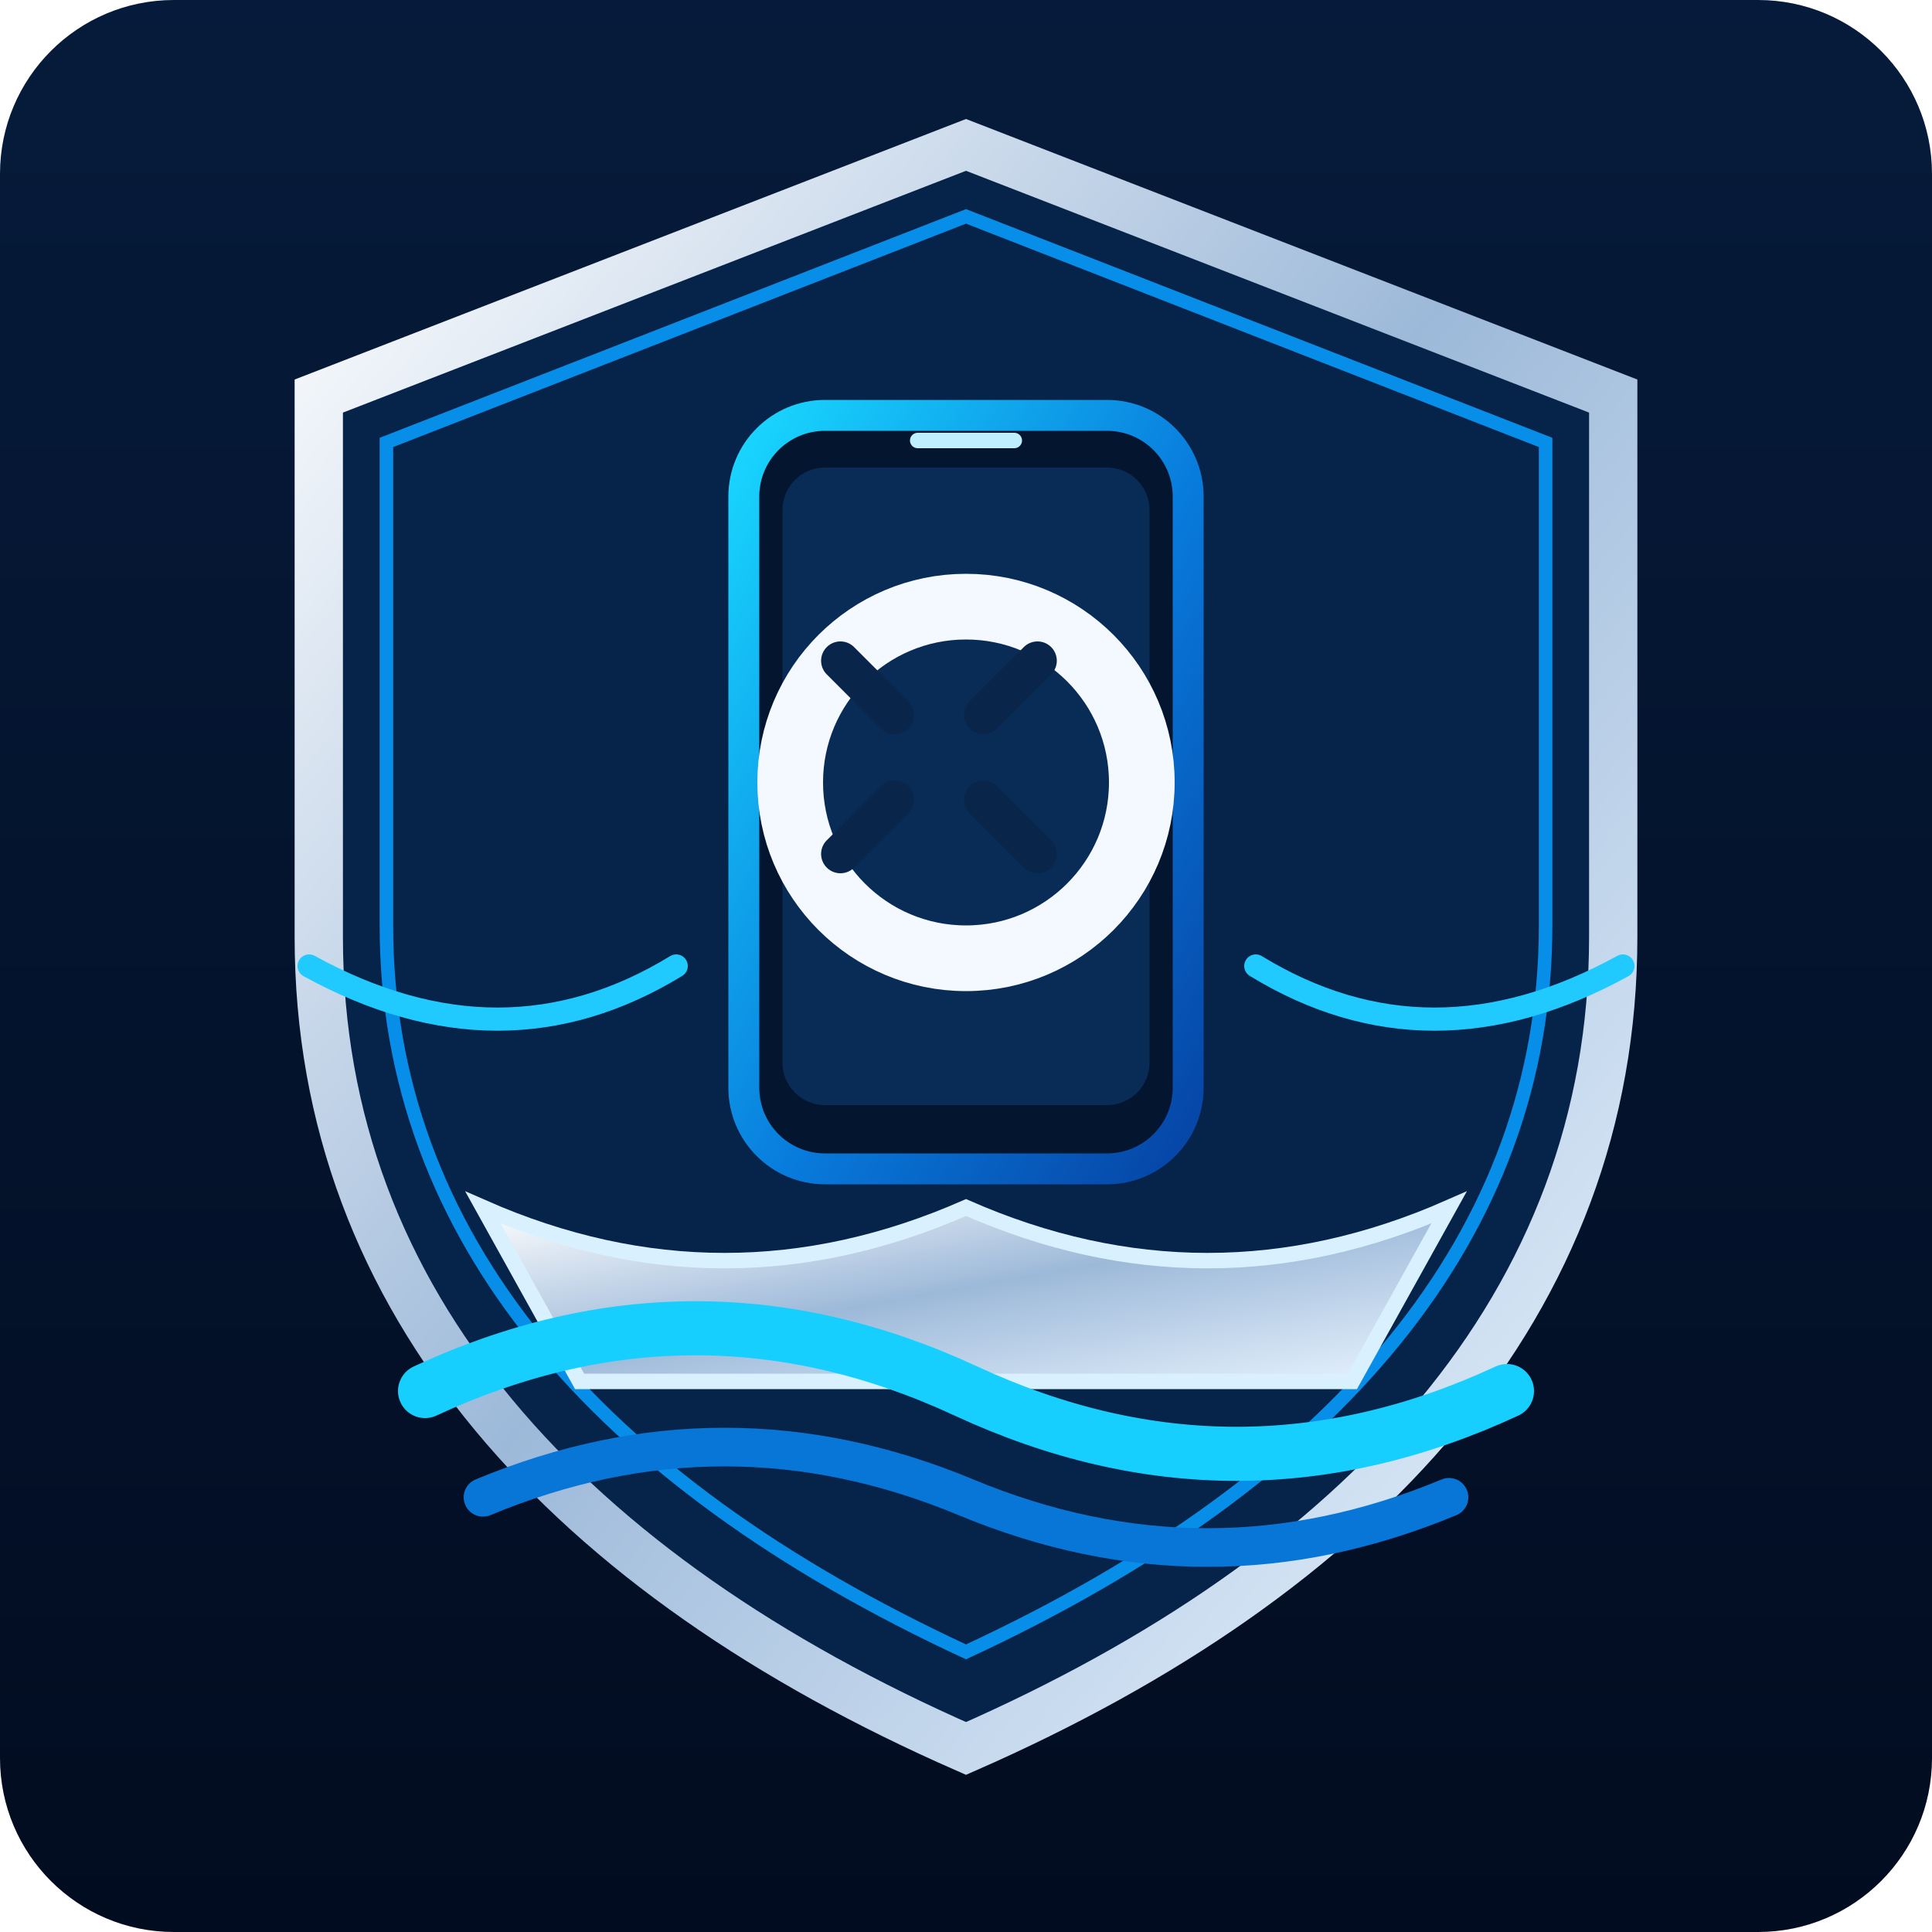
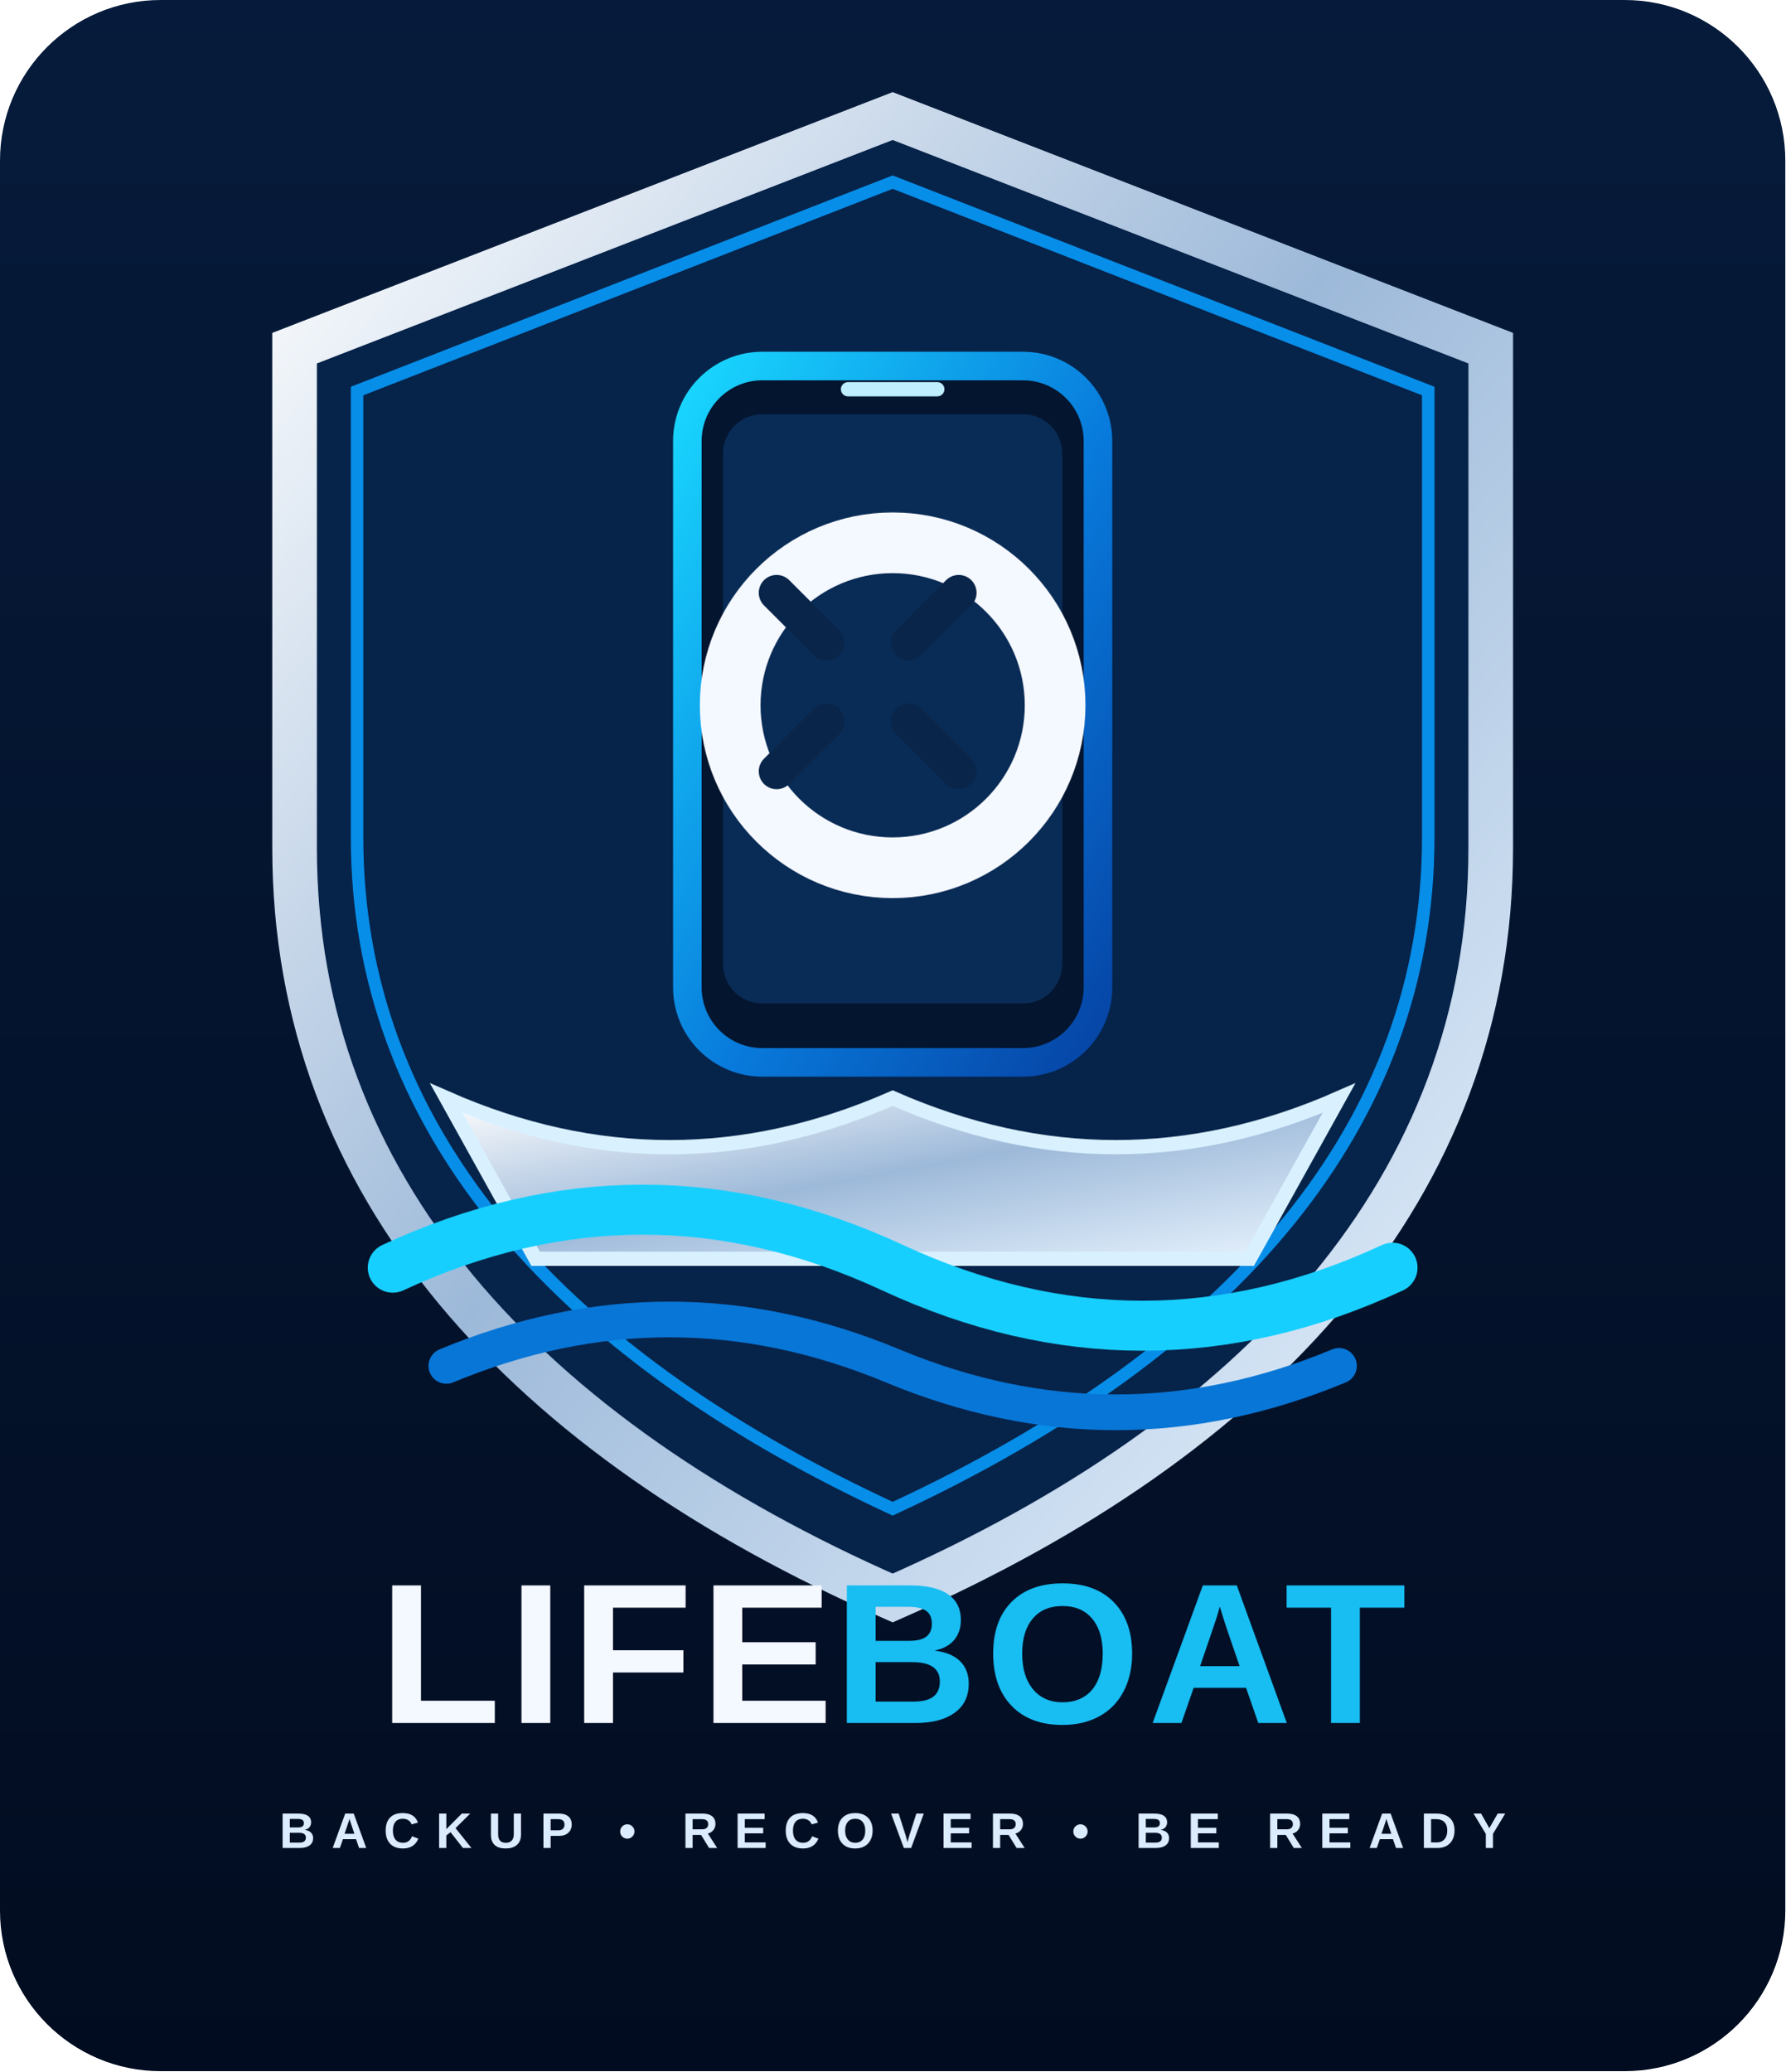
- <svg xmlns="http://www.w3.org/2000/svg" viewBox="0 0 1000 1000" role="img" aria-labelledby="title desc">
+ <svg xmlns="http://www.w3.org/2000/svg" viewBox="0 0 1000 1160" role="img" aria-labelledby="title desc">
  <defs>
    <linearGradient id="bg" x2="0" y2="1">
      <stop stop-color="#061b3b" />
      <stop offset="1" stop-color="#020c20" />
    </linearGradient>
    <linearGradient id="metal" x2="1" y2="1">
      <stop stop-color="#fff" />
      <stop offset=".48" stop-color="#9db9d9" />
      <stop offset="1" stop-color="#eaf5ff" />
    </linearGradient>
    <linearGradient id="blue" x2="1" y2="1">
      <stop stop-color="#19d8ff" />
      <stop offset=".55" stop-color="#087bdc" />
      <stop offset="1" stop-color="#0644a5" />
    </linearGradient>
  </defs>
-   <rect width="1000" height="1000" rx="90" fill="url(#bg)" />
-   <path d="M500 75 835 205v280c0 190-130 330-335 420C295 815 165 675 165 485V205Z" fill="#06234a" stroke="url(#metal)" stroke-width="25" />
-   <path d="M500 112 800 229v250c0 160-108 287-300 376-192-89-300-216-300-376V229Z" fill="none" stroke="#078ee8" stroke-width="7" />
-   <rect x="385" y="215" width="230" height="390" rx="42" fill="#04152f" stroke="url(#blue)" stroke-width="16" />
-   <rect x="405" y="242" width="190" height="330" rx="22" fill="#092c56" />
-   <path d="M475 228h50" stroke="#bfeeff" stroke-width="8" stroke-linecap="round" />
-   <circle cx="500" cy="405" r="91" fill="none" stroke="#f4f8ff" stroke-width="34" />
-   <path d="m435 342 28 28m74-28-28 28m-74 72 28-28m74 28-28-28" stroke="#09254a" stroke-width="20" stroke-linecap="round" />
-   <path d="M250 625q125 55 250 0 125 55 250 0l-50 90H300Z" fill="url(#metal)" stroke="#d9f1ff" stroke-width="8" />
-   <path d="M220 720q140-65 280 0t280 0" fill="none" stroke="#17cfff" stroke-width="28" stroke-linecap="round" />
-   <path d="M250 775q125-52 250 0t250 0" fill="none" stroke="#0876d6" stroke-width="20" stroke-linecap="round" />
-   <path d="M160 500q100 55 190 0M650 500q90 55 190 0" fill="none" stroke="#20caff" stroke-width="12" stroke-linecap="round" />
+   <rect width="1000" height="1160" rx="90" fill="url(#bg)" />
+   <g transform="translate(0 0)">
+     <path d="M500 65 835 195v280c0 190-130 330-335 420C295 805 165 665 165 475V195Z" fill="#06234a" stroke="url(#metal)" stroke-width="25" />
+     <path d="M500 102 800 219v250c0 160-108 287-300 376-192-89-300-216-300-376V219Z" fill="none" stroke="#078ee8" stroke-width="7" />
+     <rect x="385" y="205" width="230" height="390" rx="42" fill="#04152f" stroke="url(#blue)" stroke-width="16" />
+     <rect x="405" y="232" width="190" height="330" rx="22" fill="#092c56" />
+     <path d="M475 218h50" stroke="#bfeeff" stroke-width="8" stroke-linecap="round" />
+     <circle cx="500" cy="395" r="91" fill="none" stroke="#f4f8ff" stroke-width="34" />
+     <path d="m435 332 28 28m74-28-28 28m-74 72 28-28m74 28-28-28" stroke="#09254a" stroke-width="20" stroke-linecap="round" />
+     <path d="M250 615q125 55 250 0 125 55 250 0l-50 90H300Z" fill="url(#metal)" stroke="#d9f1ff" stroke-width="8" />
+     <path d="M220 710q140-65 280 0t280 0" fill="none" stroke="#17cfff" stroke-width="28" stroke-linecap="round" />
+     <path d="M250 765q125-52 250 0t250 0" fill="none" stroke="#0876d6" stroke-width="20" stroke-linecap="round" />
+   </g>
+   <text x="500" y="965" fill="#f4f8ff" font-family="Arial,Helvetica,sans-serif" font-size="112" font-weight="800" letter-spacing="4" text-anchor="middle">LIFE<tspan fill="#18bdf2">BOAT</tspan>
+   </text>
+   <text x="500" y="1035" fill="#dcecff" font-family="Arial,Helvetica,sans-serif" font-size="28" font-weight="600" letter-spacing="9" text-anchor="middle">BACKUP  •  RECOVER  •  BE READY</text>
</svg>
